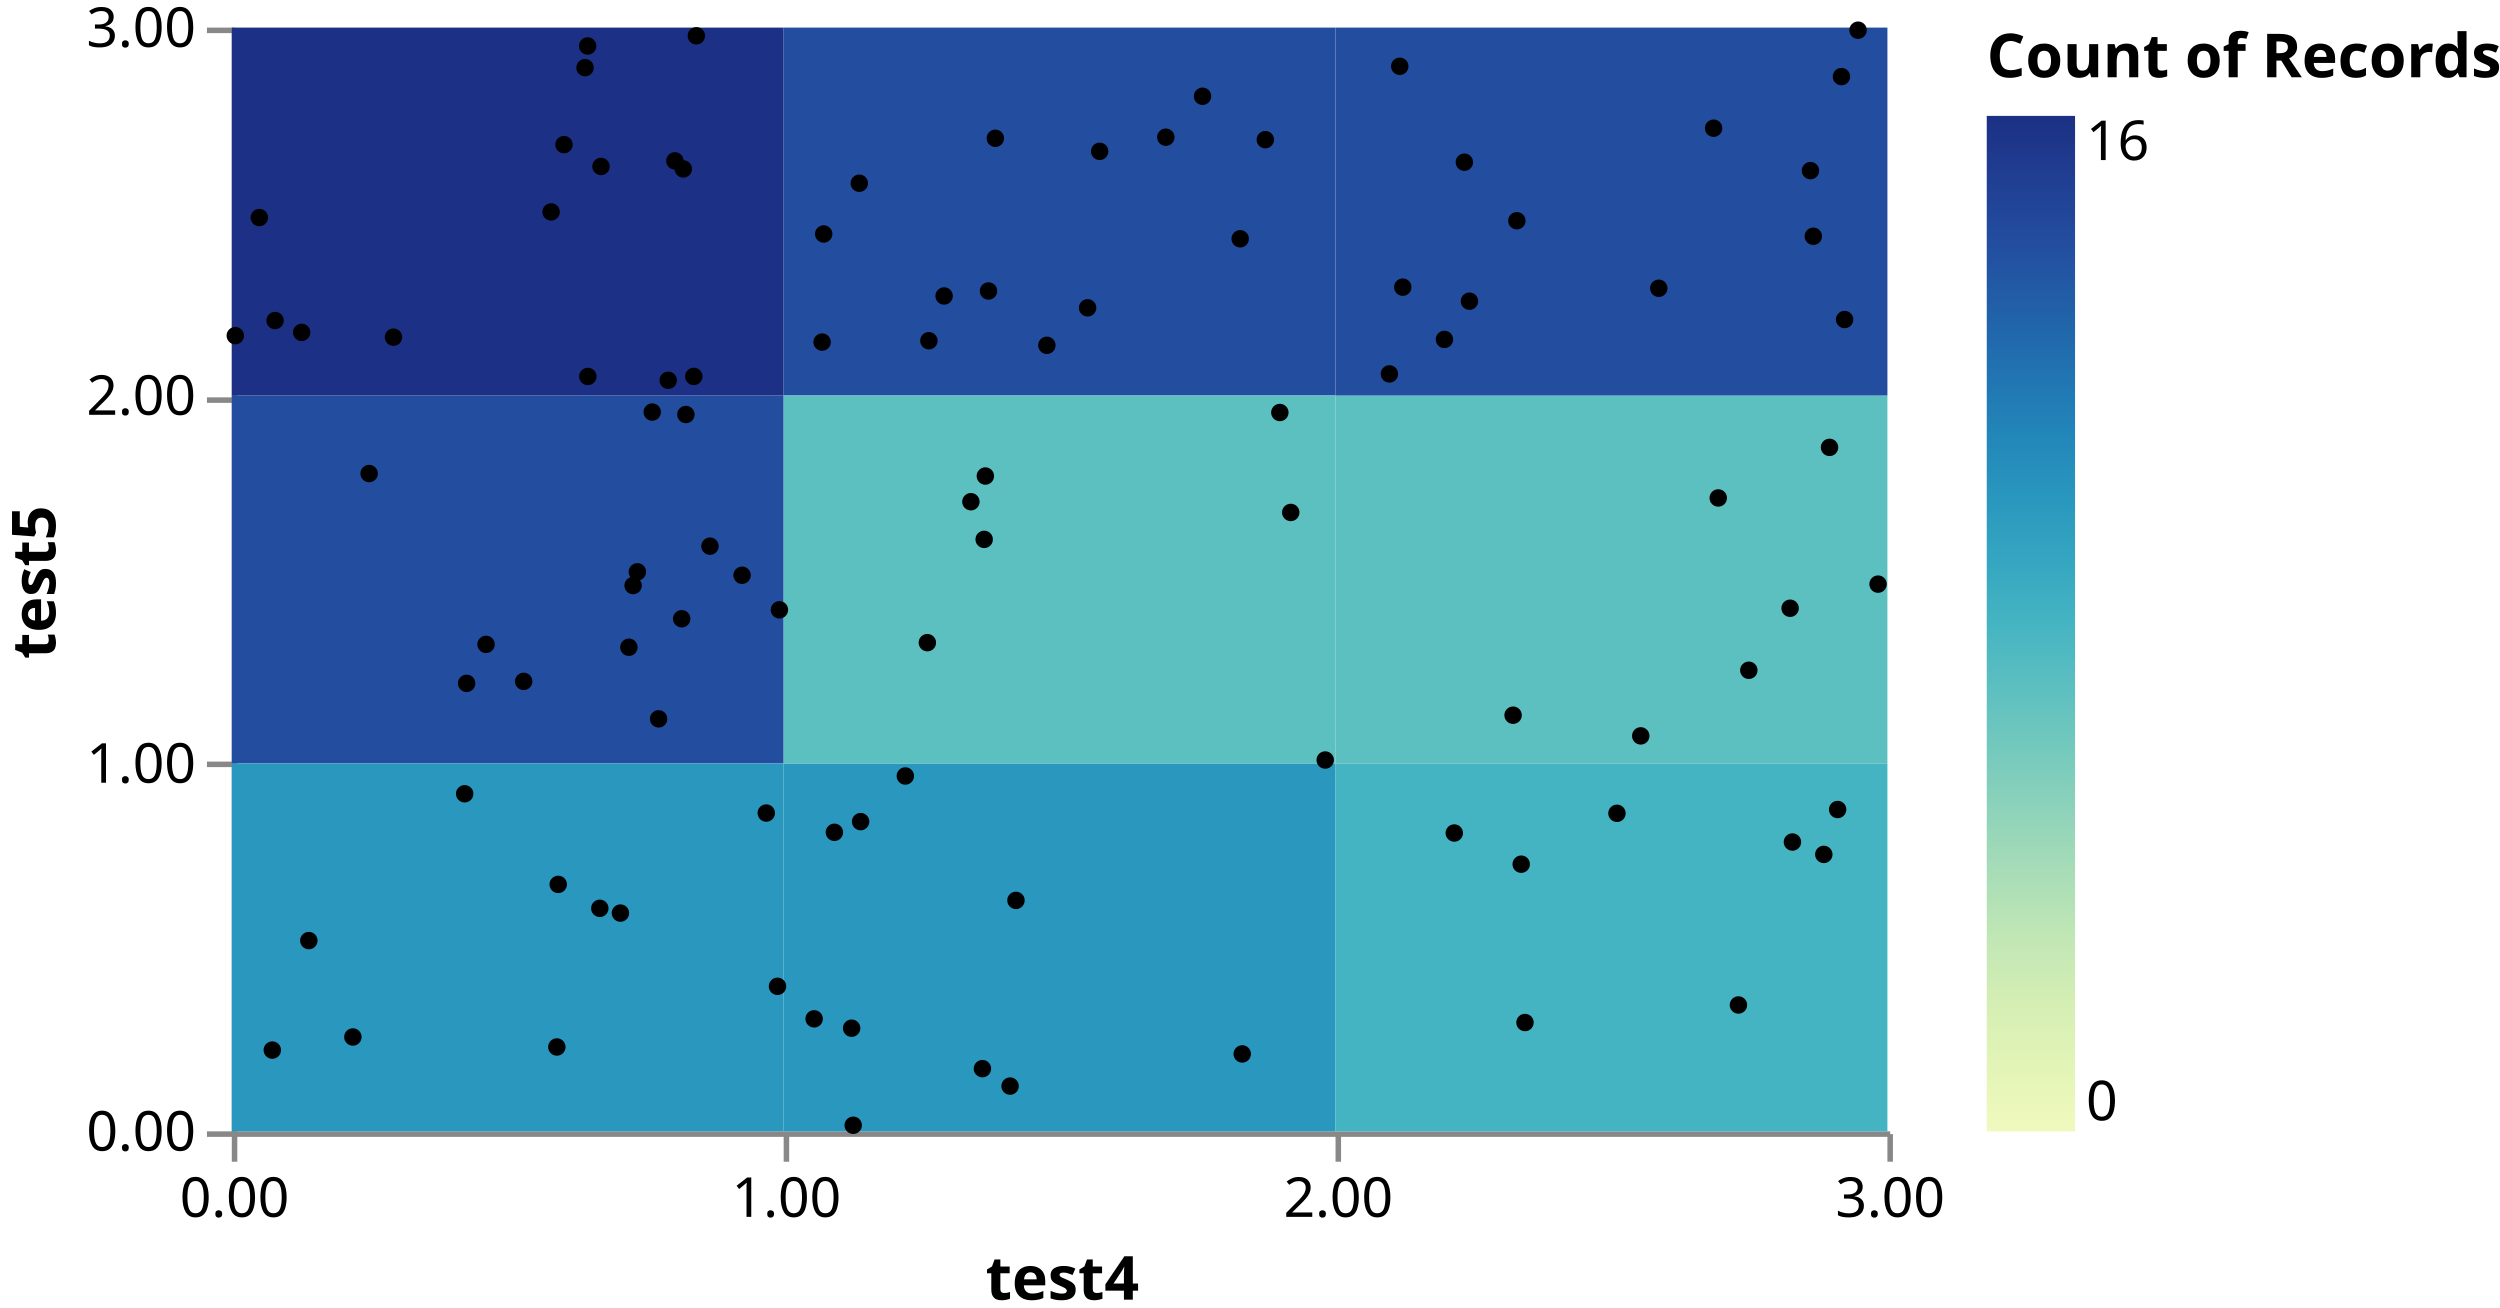
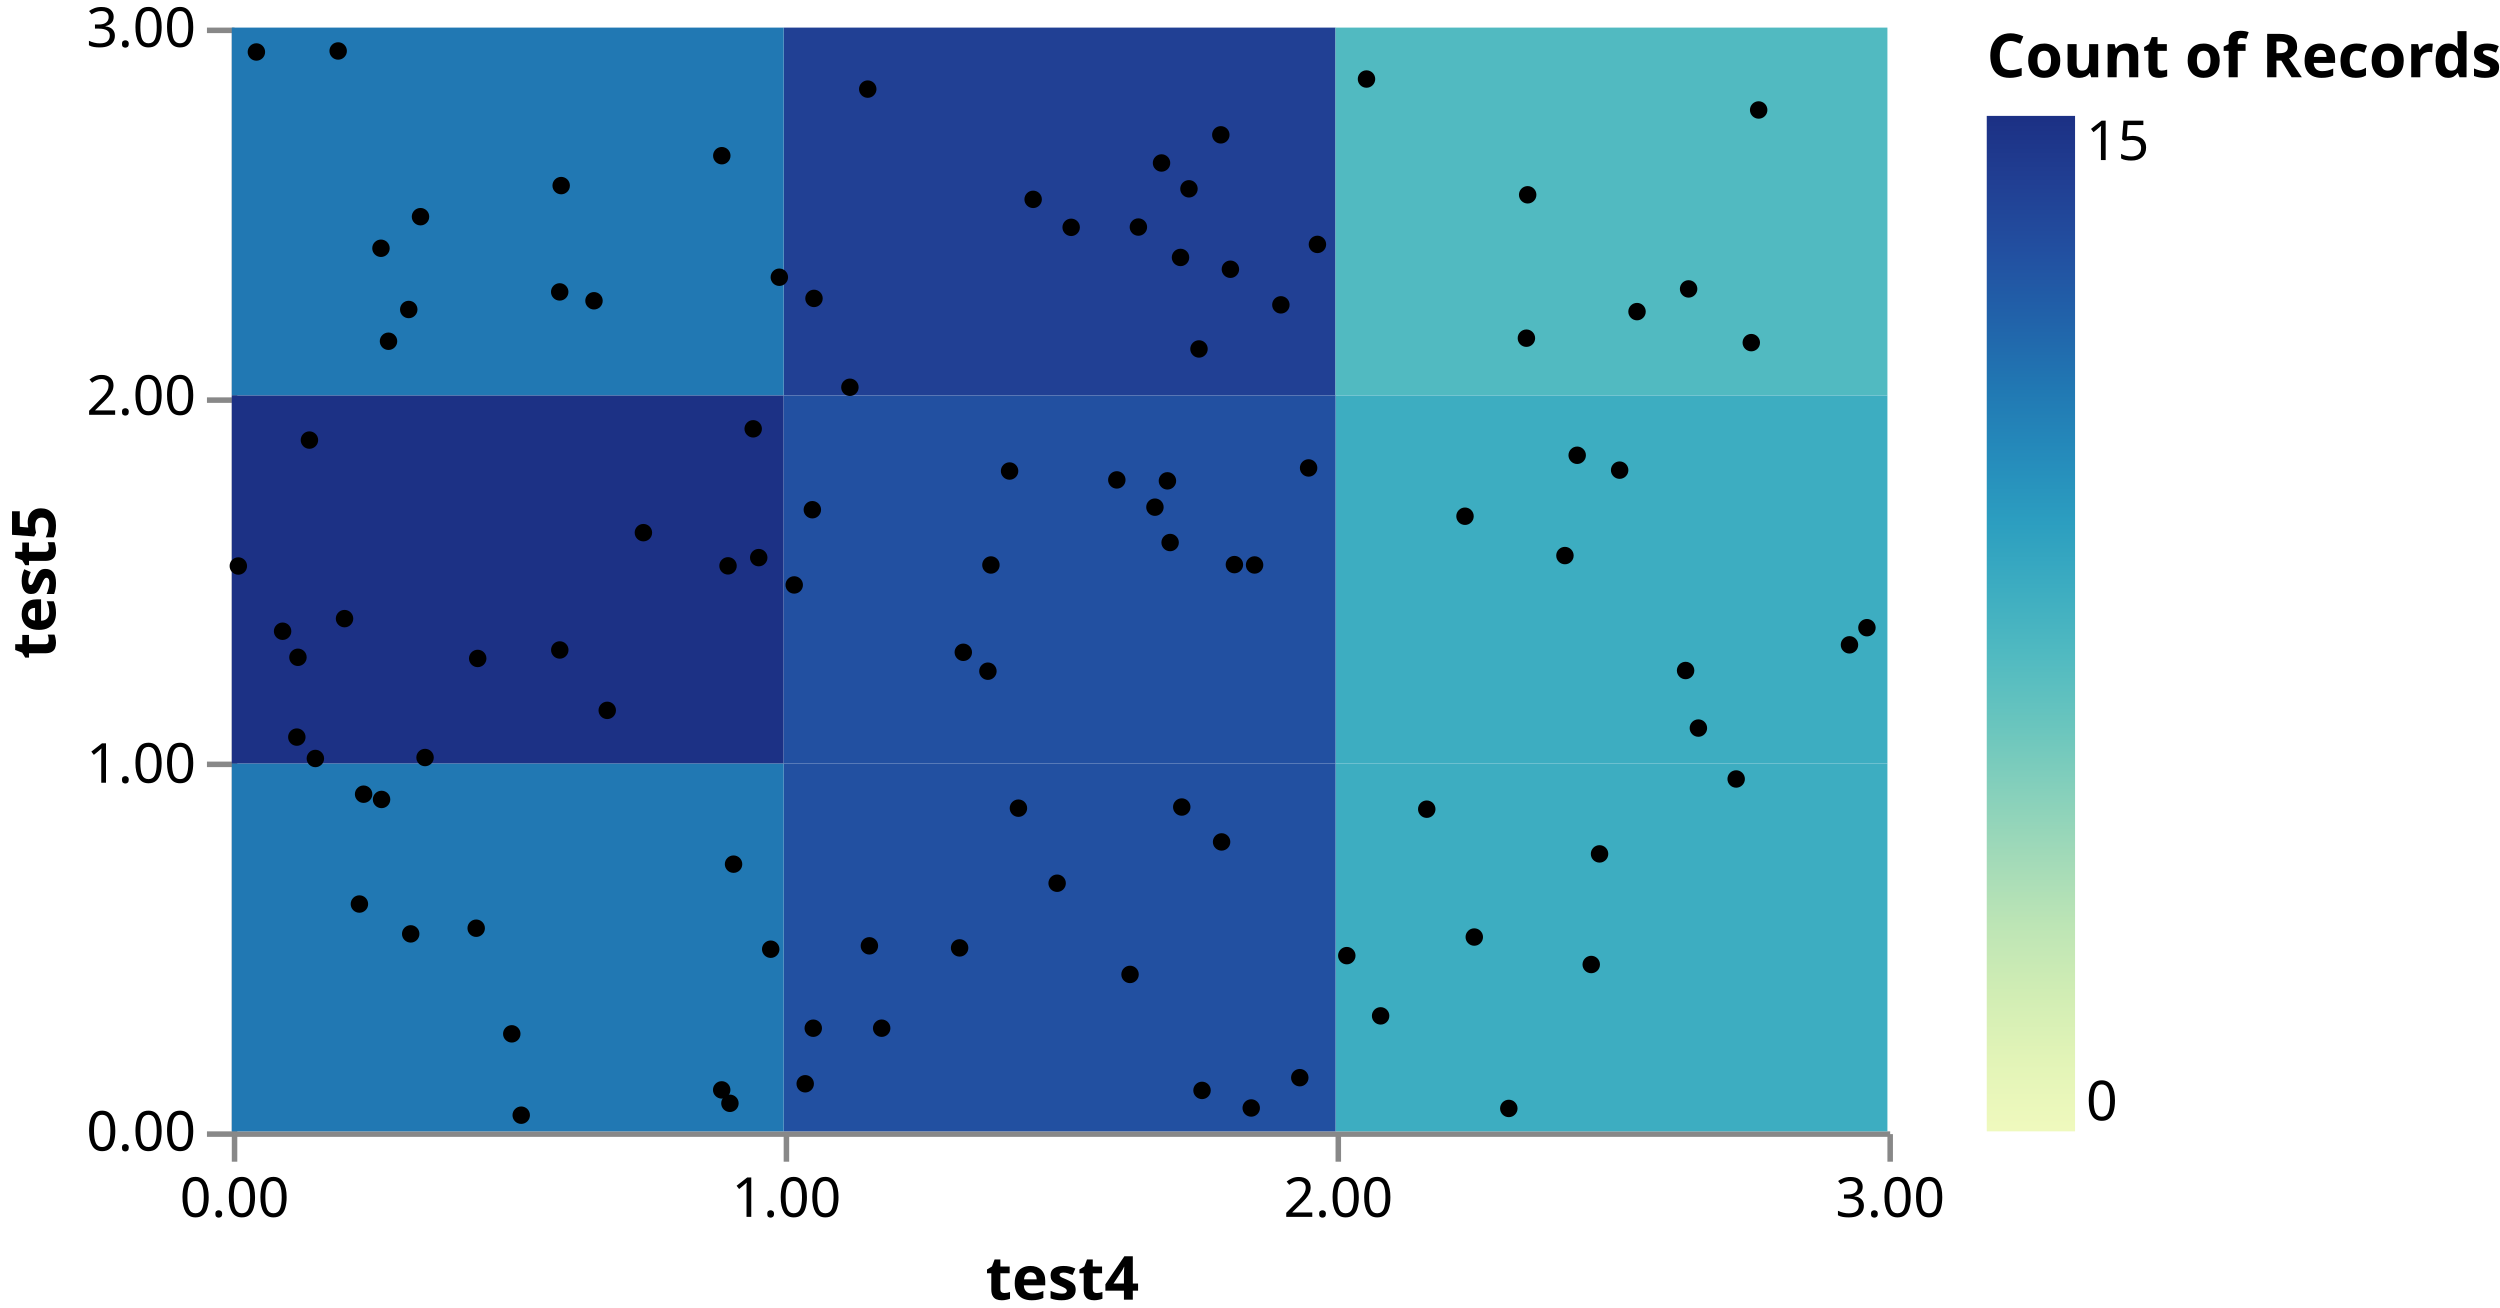
<svg xmlns="http://www.w3.org/2000/svg" version="1.1" class="marks" width="453" height="237" viewBox="0 0 453 237">
  <g fill="none" stroke-miterlimit="10" transform="translate(42,5)">
    <g class="mark-group role-frame root" role="graphics-object" aria-roledescription="group mark container">
      <g transform="translate(0,0)">
        <path class="background" aria-hidden="true" d="M0,0h300v200h-300Z" />
        <g>
          <g class="mark-group role-axis" role="graphics-symbol" aria-roledescription="axis" aria-label="X-axis titled 'test4' for a linear scale with values from 0.0 to 3.0">
            <g transform="translate(0.5,200.5)">
              <path class="background" aria-hidden="true" d="M0,0h0v0h0Z" pointer-events="none" />
              <g>
                <g class="mark-rule role-axis-tick" pointer-events="none">
                  <line transform="translate(0,0)" x2="0" y2="5" stroke="#888" stroke-width="1" opacity="1" />
                  <line transform="translate(100,0)" x2="0" y2="5" stroke="#888" stroke-width="1" opacity="1" />
                  <line transform="translate(200,0)" x2="0" y2="5" stroke="#888" stroke-width="1" opacity="1" />
                  <line transform="translate(300,0)" x2="0" y2="5" stroke="#888" stroke-width="1" opacity="1" />
                </g>
                <g class="mark-text role-axis-label" pointer-events="none">
                  <text text-anchor="middle" transform="translate(0,15)" font-family="sans-serif" font-size="10px" fill="#000" opacity="1">0.00</text>
                  <text text-anchor="middle" transform="translate(100,15)" font-family="sans-serif" font-size="10px" fill="#000" opacity="1">1.00</text>
                  <text text-anchor="middle" transform="translate(200,15)" font-family="sans-serif" font-size="10px" fill="#000" opacity="1">2.00</text>
                  <text text-anchor="middle" transform="translate(300,15)" font-family="sans-serif" font-size="10px" fill="#000" opacity="1">3.00</text>
                </g>
                <g class="mark-rule role-axis-domain" pointer-events="none">
                  <line transform="translate(0,0)" x2="300" y2="0" stroke="#888" stroke-width="1" opacity="1" />
                </g>
                <g class="mark-text role-axis-title" pointer-events="none">
                  <text text-anchor="middle" transform="translate(150,30)" font-family="sans-serif" font-size="11px" font-weight="bold" fill="#000" opacity="1">test4</text>
                </g>
              </g>
              <path class="foreground" aria-hidden="true" d="" pointer-events="none" display="none" />
            </g>
          </g>
          <g class="mark-group role-axis" role="graphics-symbol" aria-roledescription="axis" aria-label="Y-axis titled 'test5' for a linear scale with values from 0.0 to 3.0">
            <g transform="translate(0.5,0.5)">
              <path class="background" aria-hidden="true" d="M0,0h0v0h0Z" pointer-events="none" />
              <g>
                <g class="mark-rule role-axis-tick" pointer-events="none">
                  <line transform="translate(0,200)" x2="-5" y2="0" stroke="#888" stroke-width="1" opacity="1" />
                  <line transform="translate(0,133)" x2="-5" y2="0" stroke="#888" stroke-width="1" opacity="1" />
                  <line transform="translate(0,67)" x2="-5" y2="0" stroke="#888" stroke-width="1" opacity="1" />
                  <line transform="translate(0,0)" x2="-5" y2="0" stroke="#888" stroke-width="1" opacity="1" />
                </g>
                <g class="mark-text role-axis-label" pointer-events="none">
                  <text text-anchor="end" transform="translate(-7,203)" font-family="sans-serif" font-size="10px" fill="#000" opacity="1">0.00</text>
                  <text text-anchor="end" transform="translate(-7,136.3333)" font-family="sans-serif" font-size="10px" fill="#000" opacity="1">1.00</text>
                  <text text-anchor="end" transform="translate(-7,69.66667)" font-family="sans-serif" font-size="10px" fill="#000" opacity="1">2.00</text>
                  <text text-anchor="end" transform="translate(-7,3)" font-family="sans-serif" font-size="10px" fill="#000" opacity="1">3.00</text>
                </g>
                <g class="mark-rule role-axis-domain" pointer-events="none">
                  <line transform="translate(0,200)" x2="0" y2="-200" stroke="#888" stroke-width="1" opacity="1" />
                </g>
                <g class="mark-text role-axis-title" pointer-events="none">
                  <text text-anchor="middle" transform="translate(-30.46289,100) rotate(-90) translate(0,-2)" font-family="sans-serif" font-size="11px" font-weight="bold" fill="#000" opacity="1">test5</text>
                </g>
              </g>
              <path class="foreground" aria-hidden="true" d="" pointer-events="none" display="none" />
            </g>
          </g>
          <g class="mark-rect role-mark marks" role="graphics-symbol" aria-roledescription="rect mark container">
-             <path d="M0,66.667h100v66.667h-100Z" fill="rgb(35, 78, 160)" />
-             <path d="M0,0h100v66.667h-100Z" fill="rgb(28, 49, 133)" />
-             <path d="M200,66.667h100v66.667h-100Z" fill="rgb(92, 191, 192)" />
-             <path d="M0,133.333h100v66.667h-100Z" fill="rgb(41, 151, 190)" />
-             <path d="M100,133.333h100v66.667h-100Z" fill="rgb(41, 151, 190)" />
-             <path d="M100,0h100v66.667h-100Z" fill="rgb(35, 78, 160)" />
-             <path d="M100,66.667h100v66.667h-100Z" fill="rgb(92, 191, 192)" />
-             <path d="M200,133.333h100v66.667h-100Z" fill="rgb(69, 180, 194)" />
-             <path d="M200,0h100v66.667h-100Z" fill="rgb(35, 78, 160)" />
+             <path d="M200,133.333h100v66.667h-100Z" fill="rgb(61, 173, 193)" />
+             <path d="M100,0h100v66.667h-100Z" fill="rgb(33, 64, 148)" />
+             <path d="M100,133.333h100v66.667h-100Z" fill="rgb(34, 80, 161)" />
+             <path d="M0,0h100v66.667h-100Z" fill="rgb(33, 120, 179)" />
+             <path d="M0,133.333h100v66.667h-100Z" fill="rgb(33, 120, 179)" />
+             <path d="M200,0h100v66.667h-100Z" fill="rgb(81, 186, 193)" />
+             <path d="M0,66.667h100v66.667h-100Z" fill="rgb(28, 49, 133)" />
+             <path d="M200,66.667h100v66.667h-100Z" fill="rgb(61, 173, 193)" />
+             <path d="M100,66.667h100v66.667h-100Z" fill="rgb(34, 80, 161)" />
          </g>
          <g class="mark-symbol role-mark" role="graphics-symbol" aria-roledescription="symbol mark container">
-             <path transform="translate(86.64691,93.9675)" d="M1.581,0A1.581,1.581,0,1,1,-1.581,0A1.581,1.581,0,1,1,1.581,0" fill="black" fill-opacity="1" />
-             <path transform="translate(84.17931,1.486479)" d="M1.581,0A1.581,1.581,0,1,1,-1.581,0A1.581,1.581,0,1,1,1.581,0" fill="black" fill-opacity="1" />
-             <path transform="translate(64.4788,3.329416)" d="M1.581,0A1.581,1.581,0,1,1,-1.581,0A1.581,1.581,0,1,1,1.581,0" fill="black" fill-opacity="1" />
-             <path transform="translate(298.303,100.845)" d="M1.581,0A1.581,1.581,0,1,1,-1.581,0A1.581,1.581,0,1,1,1.581,0" fill="black" fill-opacity="1" />
-             <path transform="translate(70.42135,160.4487)" d="M1.581,0A1.581,1.581,0,1,1,-1.581,0A1.581,1.581,0,1,1,1.581,0" fill="black" fill-opacity="1" />
-             <path transform="translate(183.09,185.9699)" d="M1.581,0A1.581,1.581,0,1,1,-1.581,0A1.581,1.581,0,1,1,1.581,0" fill="black" fill-opacity="1" />
-             <path transform="translate(29.29842,56.09461)" d="M1.581,0A1.581,1.581,0,1,1,-1.581,0A1.581,1.581,0,1,1,1.581,0" fill="black" fill-opacity="1" />
-             <path transform="translate(141.0274,191.7975)" d="M1.581,0A1.581,1.581,0,1,1,-1.581,0A1.581,1.581,0,1,1,1.581,0" fill="black" fill-opacity="1" />
-             <path transform="translate(269.3466,85.23099)" d="M1.581,0A1.581,1.581,0,1,1,-1.581,0A1.581,1.581,0,1,1,1.581,0" fill="black" fill-opacity="1" />
-             <path transform="translate(113.9441,143.877)" d="M1.581,0A1.581,1.581,0,1,1,-1.581,0A1.581,1.581,0,1,1,1.581,0" fill="black" fill-opacity="1" />
-             <path transform="translate(21.93904,182.9019)" d="M1.581,0A1.581,1.581,0,1,1,-1.581,0A1.581,1.581,0,1,1,1.581,0" fill="black" fill-opacity="1" />
-             <path transform="translate(126.3149,56.73961)" d="M1.581,0A1.581,1.581,0,1,1,-1.581,0A1.581,1.581,0,1,1,1.581,0" fill="black" fill-opacity="1" />
-             <path transform="translate(189.9072,69.74689)" d="M1.581,0A1.581,1.581,0,1,1,-1.581,0A1.581,1.581,0,1,1,1.581,0" fill="black" fill-opacity="1" />
-             <path transform="translate(64.5176,63.21274)" d="M1.581,0A1.581,1.581,0,1,1,-1.581,0A1.581,1.581,0,1,1,1.581,0" fill="black" fill-opacity="1" />
-             <path transform="translate(106.9651,56.98816)" d="M1.581,0A1.581,1.581,0,1,1,-1.581,0A1.581,1.581,0,1,1,1.581,0" fill="black" fill-opacity="1" />
-             <path transform="translate(12.65703,55.22883)" d="M1.581,0A1.581,1.581,0,1,1,-1.581,0A1.581,1.581,0,1,1,1.581,0" fill="black" fill-opacity="1" />
-             <path transform="translate(282.7896,147.5747)" d="M1.581,0A1.581,1.581,0,1,1,-1.581,0A1.581,1.581,0,1,1,1.581,0" fill="black" fill-opacity="1" />
-             <path transform="translate(112.6006,198.8983)" d="M1.581,0A1.581,1.581,0,1,1,-1.581,0A1.581,1.581,0,1,1,1.581,0" fill="black" fill-opacity="1" />
-             <path transform="translate(175.8962,12.44073)" d="M1.581,0A1.581,1.581,0,1,1,-1.581,0A1.581,1.581,0,1,1,1.581,0" fill="black" fill-opacity="1" />
-             <path transform="translate(133.9278,85.91067)" d="M1.581,0A1.581,1.581,0,1,1,-1.581,0A1.581,1.581,0,1,1,1.581,0" fill="black" fill-opacity="1" />
-             <path transform="translate(42.55432,118.8208)" d="M1.581,0A1.581,1.581,0,1,1,-1.581,0A1.581,1.581,0,1,1,1.581,0" fill="black" fill-opacity="1" />
-             <path transform="translate(273.0037,177.1012)" d="M1.581,0A1.581,1.581,0,1,1,-1.581,0A1.581,1.581,0,1,1,1.581,0" fill="black" fill-opacity="1" />
-             <path transform="translate(59.15086,155.2511)" d="M1.581,0A1.581,1.581,0,1,1,-1.581,0A1.581,1.581,0,1,1,1.581,0" fill="black" fill-opacity="1" />
-             <path transform="translate(169.2458,19.86254)" d="M1.581,0A1.581,1.581,0,1,1,-1.581,0A1.581,1.581,0,1,1,1.581,0" fill="black" fill-opacity="1" />
-             <path transform="translate(80.29054,24.1476)" d="M1.581,0A1.581,1.581,0,1,1,-1.581,0A1.581,1.581,0,1,1,1.581,0" fill="black" fill-opacity="1" />
-             <path transform="translate(107.2521,37.39615)" d="M1.581,0A1.581,1.581,0,1,1,-1.581,0A1.581,1.581,0,1,1,1.581,0" fill="black" fill-opacity="1" />
-             <path transform="translate(52.88783,118.4658)" d="M1.581,0A1.581,1.581,0,1,1,-1.581,0A1.581,1.581,0,1,1,1.581,0" fill="black" fill-opacity="1" />
-             <path transform="translate(99.23029,105.5002)" d="M1.581,0A1.581,1.581,0,1,1,-1.581,0A1.581,1.581,0,1,1,1.581,0" fill="black" fill-opacity="1" />
-             <path transform="translate(109.1884,145.8135)" d="M1.581,0A1.581,1.581,0,1,1,-1.581,0A1.581,1.581,0,1,1,1.581,0" fill="black" fill-opacity="1" />
-             <path transform="translate(57.86136,33.39893)" d="M1.581,0A1.581,1.581,0,1,1,-1.581,0A1.581,1.581,0,1,1,1.581,0" fill="black" fill-opacity="1" />
-             <path transform="translate(137.1155,47.726)" d="M1.581,0A1.581,1.581,0,1,1,-1.581,0A1.581,1.581,0,1,1,1.581,0" fill="black" fill-opacity="1" />
-             <path transform="translate(81.81103,25.60868)" d="M1.581,0A1.581,1.581,0,1,1,-1.581,0A1.581,1.581,0,1,1,1.581,0" fill="black" fill-opacity="1" />
-             <path transform="translate(292.242,52.89755)" d="M1.581,0A1.581,1.581,0,1,1,-1.581,0A1.581,1.581,0,1,1,1.581,0" fill="black" fill-opacity="1" />
-             <path transform="translate(136.547,81.25635)" d="M1.581,0A1.581,1.581,0,1,1,-1.581,0A1.581,1.581,0,1,1,1.581,0" fill="black" fill-opacity="1" />
-             <path transform="translate(274.8859,116.4518)" d="M1.581,0A1.581,1.581,0,1,1,-1.581,0A1.581,1.581,0,1,1,1.581,0" fill="black" fill-opacity="1" />
-             <path transform="translate(60.19228,21.20652)" d="M1.581,0A1.581,1.581,0,1,1,-1.581,0A1.581,1.581,0,1,1,1.581,0" fill="black" fill-opacity="1" />
-             <path transform="translate(66.68408,159.5856)" d="M1.581,0A1.581,1.581,0,1,1,-1.581,0A1.581,1.581,0,1,1,1.581,0" fill="black" fill-opacity="1" />
-             <path transform="translate(79.07624,63.91361)" d="M1.581,0A1.581,1.581,0,1,1,-1.581,0A1.581,1.581,0,1,1,1.581,0" fill="black" fill-opacity="1" />
-             <path transform="translate(129.0732,48.62867)" d="M1.581,0A1.581,1.581,0,1,1,-1.581,0A1.581,1.581,0,1,1,1.581,0" fill="black" fill-opacity="1" />
-             <path transform="translate(64.01058,7.261312)" d="M1.581,0A1.581,1.581,0,1,1,-1.581,0A1.581,1.581,0,1,1,1.581,0" fill="black" fill-opacity="1" />
-             <path transform="translate(187.2767,20.30784)" d="M1.581,0A1.581,1.581,0,1,1,-1.581,0A1.581,1.581,0,1,1,1.581,0" fill="black" fill-opacity="1" />
-             <path transform="translate(42.19683,138.8327)" d="M1.581,0A1.581,1.581,0,1,1,-1.581,0A1.581,1.581,0,1,1,1.581,0" fill="black" fill-opacity="1" />
-             <path transform="translate(82.28272,70.10997)" d="M1.581,0A1.581,1.581,0,1,1,-1.581,0A1.581,1.581,0,1,1,1.581,0" fill="black" fill-opacity="1" />
-             <path transform="translate(288.4733,149.8187)" d="M1.581,0A1.581,1.581,0,1,1,-1.581,0A1.581,1.581,0,1,1,1.581,0" fill="black" fill-opacity="1" />
-             <path transform="translate(112.3126,181.3092)" d="M1.581,0A1.581,1.581,0,1,1,-1.581,0A1.581,1.581,0,1,1,1.581,0" fill="black" fill-opacity="1" />
-             <path transform="translate(268.506,18.22713)" d="M1.581,0A1.581,1.581,0,1,1,-1.581,0A1.581,1.581,0,1,1,1.581,0" fill="black" fill-opacity="1" />
-             <path transform="translate(13.96062,165.4336)" d="M1.581,0A1.581,1.581,0,1,1,-1.581,0A1.581,1.581,0,1,1,1.581,0" fill="black" fill-opacity="1" />
-             <path transform="translate(286.5743,37.80754)" d="M1.581,0A1.581,1.581,0,1,1,-1.581,0A1.581,1.581,0,1,1,1.581,0" fill="black" fill-opacity="1" />
-             <path transform="translate(224.2616,49.57348)" d="M1.581,0A1.581,1.581,0,1,1,-1.581,0A1.581,1.581,0,1,1,1.581,0" fill="black" fill-opacity="1" />
-             <path transform="translate(96.84685,142.3222)" d="M1.581,0A1.581,1.581,0,1,1,-1.581,0A1.581,1.581,0,1,1,1.581,0" fill="black" fill-opacity="1" />
-             <path transform="translate(136.0136,188.6386)" d="M1.581,0A1.581,1.581,0,1,1,-1.581,0A1.581,1.581,0,1,1,1.581,0" fill="black" fill-opacity="1" />
-             <path transform="translate(282.3669,105.2142)" d="M1.581,0A1.581,1.581,0,1,1,-1.581,0A1.581,1.581,0,1,1,1.581,0" fill="black" fill-opacity="1" />
-             <path transform="translate(77.33972,125.255)" d="M1.581,0A1.581,1.581,0,1,1,-1.581,0A1.581,1.581,0,1,1,1.581,0" fill="black" fill-opacity="1" />
-             <path transform="translate(291.6678,8.877473)" d="M1.581,0A1.581,1.581,0,1,1,-1.581,0A1.581,1.581,0,1,1,1.581,0" fill="black" fill-opacity="1" />
-             <path transform="translate(46.07256,111.7609)" d="M1.581,0A1.581,1.581,0,1,1,-1.581,0A1.581,1.581,0,1,1,1.581,0" fill="black" fill-opacity="1" />
-             <path transform="translate(113.7023,28.20141)" d="M1.581,0A1.581,1.581,0,1,1,-1.581,0A1.581,1.581,0,1,1,1.581,0" fill="black" fill-opacity="1" />
-             <path transform="translate(198.13,132.7161)" d="M1.581,0A1.581,1.581,0,1,1,-1.581,0A1.581,1.581,0,1,1,1.581,0" fill="black" fill-opacity="1" />
-             <path transform="translate(258.5665,47.23229)" d="M1.581,0A1.581,1.581,0,1,1,-1.581,0A1.581,1.581,0,1,1,1.581,0" fill="black" fill-opacity="1" />
-             <path transform="translate(294.6802,0.4713151)" d="M1.581,0A1.581,1.581,0,1,1,-1.581,0A1.581,1.581,0,1,1,1.581,0" fill="black" fill-opacity="1" />
-             <path transform="translate(7.845594,53.08313)" d="M1.581,0A1.581,1.581,0,1,1,-1.581,0A1.581,1.581,0,1,1,1.581,0" fill="black" fill-opacity="1" />
-             <path transform="translate(138.3541,20.05558)" d="M1.581,0A1.581,1.581,0,1,1,-1.581,0A1.581,1.581,0,1,1,1.581,0" fill="black" fill-opacity="1" />
-             <path transform="translate(58.90051,184.713)" d="M1.581,0A1.581,1.581,0,1,1,-1.581,0A1.581,1.581,0,1,1,1.581,0" fill="black" fill-opacity="1" />
-             <path transform="translate(122.0448,135.6083)" d="M1.581,0A1.581,1.581,0,1,1,-1.581,0A1.581,1.581,0,1,1,1.581,0" fill="black" fill-opacity="1" />
-             <path transform="translate(211.632,7.01019)" d="M1.581,0A1.581,1.581,0,1,1,-1.581,0A1.581,1.581,0,1,1,1.581,0" fill="black" fill-opacity="1" />
-             <path transform="translate(289.5114,76.06477)" d="M1.581,0A1.581,1.581,0,1,1,-1.581,0A1.581,1.581,0,1,1,1.581,0" fill="black" fill-opacity="1" />
-             <path transform="translate(98.8821,173.7228)" d="M1.581,0A1.581,1.581,0,1,1,-1.581,0A1.581,1.581,0,1,1,1.581,0" fill="black" fill-opacity="1" />
-             <path transform="translate(147.6918,57.56824)" d="M1.581,0A1.581,1.581,0,1,1,-1.581,0A1.581,1.581,0,1,1,1.581,0" fill="black" fill-opacity="1" />
-             <path transform="translate(191.8827,87.85479)" d="M1.581,0A1.581,1.581,0,1,1,-1.581,0A1.581,1.581,0,1,1,1.581,0" fill="black" fill-opacity="1" />
-             <path transform="translate(4.987967,34.42305)" d="M1.581,0A1.581,1.581,0,1,1,-1.581,0A1.581,1.581,0,1,1,1.581,0" fill="black" fill-opacity="1" />
-             <path transform="translate(219.7333,56.50276)" d="M1.581,0A1.581,1.581,0,1,1,-1.581,0A1.581,1.581,0,1,1,1.581,0" fill="black" fill-opacity="1" />
-             <path transform="translate(212.1799,47.03102)" d="M1.581,0A1.581,1.581,0,1,1,-1.581,0A1.581,1.581,0,1,1,1.581,0" fill="black" fill-opacity="1" />
-             <path transform="translate(155.0728,50.77789)" d="M1.581,0A1.581,1.581,0,1,1,-1.581,0A1.581,1.581,0,1,1,1.581,0" fill="black" fill-opacity="1" />
-             <path transform="translate(157.2579,22.42096)" d="M1.581,0A1.581,1.581,0,1,1,-1.581,0A1.581,1.581,0,1,1,1.581,0" fill="black" fill-opacity="1" />
-             <path transform="translate(136.3322,92.73562)" d="M1.581,0A1.581,1.581,0,1,1,-1.581,0A1.581,1.581,0,1,1,1.581,0" fill="black" fill-opacity="1" />
-             <path transform="translate(232.8534,34.9974)" d="M1.581,0A1.581,1.581,0,1,1,-1.581,0A1.581,1.581,0,1,1,1.581,0" fill="black" fill-opacity="1" />
-             <path transform="translate(255.3034,128.3411)" d="M1.581,0A1.581,1.581,0,1,1,-1.581,0A1.581,1.581,0,1,1,1.581,0" fill="black" fill-opacity="1" />
-             <path transform="translate(105.5202,179.6125)" d="M1.581,0A1.581,1.581,0,1,1,-1.581,0A1.581,1.581,0,1,1,1.581,0" fill="black" fill-opacity="1" />
-             <path transform="translate(286.055,25.91673)" d="M1.581,0A1.581,1.581,0,1,1,-1.581,0A1.581,1.581,0,1,1,1.581,0" fill="black" fill-opacity="1" />
-             <path transform="translate(71.95449,112.2822)" d="M1.581,0A1.581,1.581,0,1,1,-1.581,0A1.581,1.581,0,1,1,1.581,0" fill="black" fill-opacity="1" />
-             <path transform="translate(24.8886,80.80541)" d="M1.581,0A1.581,1.581,0,1,1,-1.581,0A1.581,1.581,0,1,1,1.581,0" fill="black" fill-opacity="1" />
-             <path transform="translate(142.0923,158.1481)" d="M1.581,0A1.581,1.581,0,1,1,-1.581,0A1.581,1.581,0,1,1,1.581,0" fill="black" fill-opacity="1" />
-             <path transform="translate(76.18432,69.66475)" d="M1.581,0A1.581,1.581,0,1,1,-1.581,0A1.581,1.581,0,1,1,1.581,0" fill="black" fill-opacity="1" />
-             <path transform="translate(92.46304,99.23364)" d="M1.581,0A1.581,1.581,0,1,1,-1.581,0A1.581,1.581,0,1,1,1.581,0" fill="black" fill-opacity="1" />
-             <path transform="translate(250.9938,142.371)" d="M1.581,0A1.581,1.581,0,1,1,-1.581,0A1.581,1.581,0,1,1,1.581,0" fill="black" fill-opacity="1" />
-             <path transform="translate(233.6413,151.5891)" d="M1.581,0A1.581,1.581,0,1,1,-1.581,0A1.581,1.581,0,1,1,1.581,0" fill="black" fill-opacity="1" />
-             <path transform="translate(66.90446,25.16157)" d="M1.581,0A1.581,1.581,0,1,1,-1.581,0A1.581,1.581,0,1,1,1.581,0" fill="black" fill-opacity="1" />
-             <path transform="translate(0.6351485,55.82104)" d="M1.581,0A1.581,1.581,0,1,1,-1.581,0A1.581,1.581,0,1,1,1.581,0" fill="black" fill-opacity="1" />
-             <path transform="translate(73.49136,98.6167)" d="M1.581,0A1.581,1.581,0,1,1,-1.581,0A1.581,1.581,0,1,1,1.581,0" fill="black" fill-opacity="1" />
-             <path transform="translate(182.7213,38.26763)" d="M1.581,0A1.581,1.581,0,1,1,-1.581,0A1.581,1.581,0,1,1,1.581,0" fill="black" fill-opacity="1" />
-             <path transform="translate(72.72123,101.0965)" d="M1.581,0A1.581,1.581,0,1,1,-1.581,0A1.581,1.581,0,1,1,1.581,0" fill="black" fill-opacity="1" />
-             <path transform="translate(126.0368,111.4497)" d="M1.581,0A1.581,1.581,0,1,1,-1.581,0A1.581,1.581,0,1,1,1.581,0" fill="black" fill-opacity="1" />
-             <path transform="translate(234.3285,180.2832)" d="M1.581,0A1.581,1.581,0,1,1,-1.581,0A1.581,1.581,0,1,1,1.581,0" fill="black" fill-opacity="1" />
-             <path transform="translate(7.341001,185.2749)" d="M1.581,0A1.581,1.581,0,1,1,-1.581,0A1.581,1.581,0,1,1,1.581,0" fill="black" fill-opacity="1" />
-             <path transform="translate(209.7611,62.75277)" d="M1.581,0A1.581,1.581,0,1,1,-1.581,0A1.581,1.581,0,1,1,1.581,0" fill="black" fill-opacity="1" />
-             <path transform="translate(221.5158,145.9425)" d="M1.581,0A1.581,1.581,0,1,1,-1.581,0A1.581,1.581,0,1,1,1.581,0" fill="black" fill-opacity="1" />
-             <path transform="translate(81.52397,107.1165)" d="M1.581,0A1.581,1.581,0,1,1,-1.581,0A1.581,1.581,0,1,1,1.581,0" fill="black" fill-opacity="1" />
-             <path transform="translate(290.9788,141.6845)" d="M1.581,0A1.581,1.581,0,1,1,-1.581,0A1.581,1.581,0,1,1,1.581,0" fill="black" fill-opacity="1" />
-             <path transform="translate(223.3425,24.39271)" d="M1.581,0A1.581,1.581,0,1,1,-1.581,0A1.581,1.581,0,1,1,1.581,0" fill="black" fill-opacity="1" />
-             <path transform="translate(232.1707,124.5938)" d="M1.581,0A1.581,1.581,0,1,1,-1.581,0A1.581,1.581,0,1,1,1.581,0" fill="black" fill-opacity="1" />
-             <path transform="translate(83.71531,63.20489)" d="M1.581,0A1.581,1.581,0,1,1,-1.581,0A1.581,1.581,0,1,1,1.581,0" fill="black" fill-opacity="1" />
-           </g>
-           <g class="mark-group role-legend" role="graphics-symbol" aria-roledescription="legend" aria-label="Gradient legend titled 'Count of Records' for fill color with values from 0 to 16">
+             <path transform="translate(231.3962,195.8496)" d="M1.581,0A1.581,1.581,0,1,1,-1.581,0A1.581,1.581,0,1,1,1.581,0" fill="black" fill-opacity="1" />
+             <path transform="translate(190.0945,50.23922)" d="M1.581,0A1.581,1.581,0,1,1,-1.581,0A1.581,1.581,0,1,1,1.581,0" fill="black" fill-opacity="1" />
+             <path transform="translate(149.5521,155.0407)" d="M1.581,0A1.581,1.581,0,1,1,-1.581,0A1.581,1.581,0,1,1,1.581,0" fill="black" fill-opacity="1" />
+             <path transform="translate(59.41886,47.89386)" d="M1.581,0A1.581,1.581,0,1,1,-1.581,0A1.581,1.581,0,1,1,1.581,0" fill="black" fill-opacity="1" />
+             <path transform="translate(50.73325,182.332)" d="M1.581,0A1.581,1.581,0,1,1,-1.581,0A1.581,1.581,0,1,1,1.581,0" fill="black" fill-opacity="1" />
+             <path transform="translate(205.6079,9.321331)" d="M1.581,0A1.581,1.581,0,1,1,-1.581,0A1.581,1.581,0,1,1,1.581,0" fill="black" fill-opacity="1" />
+             <path transform="translate(1.18448,97.56155)" d="M1.581,0A1.581,1.581,0,1,1,-1.581,0A1.581,1.581,0,1,1,1.581,0" fill="black" fill-opacity="1" />
+             <path transform="translate(243.7863,77.49479)" d="M1.581,0A1.581,1.581,0,1,1,-1.581,0A1.581,1.581,0,1,1,1.581,0" fill="black" fill-opacity="1" />
+             <path transform="translate(216.5266,141.6248)" d="M1.581,0A1.581,1.581,0,1,1,-1.581,0A1.581,1.581,0,1,1,1.581,0" fill="black" fill-opacity="1" />
+             <path transform="translate(275.3322,57.08484)" d="M1.581,0A1.581,1.581,0,1,1,-1.581,0A1.581,1.581,0,1,1,1.581,0" fill="black" fill-opacity="1" />
+             <path transform="translate(162.7633,171.566)" d="M1.581,0A1.581,1.581,0,1,1,-1.581,0A1.581,1.581,0,1,1,1.581,0" fill="black" fill-opacity="1" />
+             <path transform="translate(112.0022,65.17328)" d="M1.581,0A1.581,1.581,0,1,1,-1.581,0A1.581,1.581,0,1,1,1.581,0" fill="black" fill-opacity="1" />
+             <path transform="translate(132.55,113.1972)" d="M1.581,0A1.581,1.581,0,1,1,-1.581,0A1.581,1.581,0,1,1,1.581,0" fill="black" fill-opacity="1" />
+             <path transform="translate(185.3301,97.37235)" d="M1.581,0A1.581,1.581,0,1,1,-1.581,0A1.581,1.581,0,1,1,1.581,0" fill="black" fill-opacity="1" />
+             <path transform="translate(195.1192,79.79221)" d="M1.581,0A1.581,1.581,0,1,1,-1.581,0A1.581,1.581,0,1,1,1.581,0" fill="black" fill-opacity="1" />
+             <path transform="translate(241.567,95.67057)" d="M1.581,0A1.581,1.581,0,1,1,-1.581,0A1.581,1.581,0,1,1,1.581,0" fill="black" fill-opacity="1" />
+             <path transform="translate(272.5947,136.1528)" d="M1.581,0A1.581,1.581,0,1,1,-1.581,0A1.581,1.581,0,1,1,1.581,0" fill="black" fill-opacity="1" />
+             <path transform="translate(27.1378,139.86)" d="M1.581,0A1.581,1.581,0,1,1,-1.581,0A1.581,1.581,0,1,1,1.581,0" fill="black" fill-opacity="1" />
+             <path transform="translate(34.19531,34.26373)" d="M1.581,0A1.581,1.581,0,1,1,-1.581,0A1.581,1.581,0,1,1,1.581,0" fill="black" fill-opacity="1" />
+             <path transform="translate(14.0689,74.74257)" d="M1.581,0A1.581,1.581,0,1,1,-1.581,0A1.581,1.581,0,1,1,1.581,0" fill="black" fill-opacity="1" />
+             <path transform="translate(164.2758,36.1426)" d="M1.581,0A1.581,1.581,0,1,1,-1.581,0A1.581,1.581,0,1,1,1.581,0" fill="black" fill-opacity="1" />
+             <path transform="translate(59.68426,28.62994)" d="M1.581,0A1.581,1.581,0,1,1,-1.581,0A1.581,1.581,0,1,1,1.581,0" fill="black" fill-opacity="1" />
+             <path transform="translate(105.4958,49.07046)" d="M1.581,0A1.581,1.581,0,1,1,-1.581,0A1.581,1.581,0,1,1,1.581,0" fill="black" fill-opacity="1" />
+             <path transform="translate(88.78851,23.2127)" d="M1.581,0A1.581,1.581,0,1,1,-1.581,0A1.581,1.581,0,1,1,1.581,0" fill="black" fill-opacity="1" />
+             <path transform="translate(97.65349,166.9968)" d="M1.581,0A1.581,1.581,0,1,1,-1.581,0A1.581,1.581,0,1,1,1.581,0" fill="black" fill-opacity="1" />
+             <path transform="translate(117.7588,181.3079)" d="M1.581,0A1.581,1.581,0,1,1,-1.581,0A1.581,1.581,0,1,1,1.581,0" fill="black" fill-opacity="1" />
+             <path transform="translate(246.3317,169.7696)" d="M1.581,0A1.581,1.581,0,1,1,-1.581,0A1.581,1.581,0,1,1,1.581,0" fill="black" fill-opacity="1" />
+             <path transform="translate(115.2343,11.14786)" d="M1.581,0A1.581,1.581,0,1,1,-1.581,0A1.581,1.581,0,1,1,1.581,0" fill="black" fill-opacity="1" />
+             <path transform="translate(296.2876,108.7391)" d="M1.581,0A1.581,1.581,0,1,1,-1.581,0A1.581,1.581,0,1,1,1.581,0" fill="black" fill-opacity="1" />
+             <path transform="translate(247.8369,149.7252)" d="M1.581,0A1.581,1.581,0,1,1,-1.581,0A1.581,1.581,0,1,1,1.581,0" fill="black" fill-opacity="1" />
+             <path transform="translate(179.2115,19.43365)" d="M1.581,0A1.581,1.581,0,1,1,-1.581,0A1.581,1.581,0,1,1,1.581,0" fill="black" fill-opacity="1" />
+             <path transform="translate(160.3674,81.95973)" d="M1.581,0A1.581,1.581,0,1,1,-1.581,0A1.581,1.581,0,1,1,1.581,0" fill="black" fill-opacity="1" />
+             <path transform="translate(11.78453,128.5636)" d="M1.581,0A1.581,1.581,0,1,1,-1.581,0A1.581,1.581,0,1,1,1.581,0" fill="black" fill-opacity="1" />
+             <path transform="translate(23.88393,138.908)" d="M1.581,0A1.581,1.581,0,1,1,-1.581,0A1.581,1.581,0,1,1,1.581,0" fill="black" fill-opacity="1" />
+             <path transform="translate(99.21579,45.23394)" d="M1.581,0A1.581,1.581,0,1,1,-1.581,0A1.581,1.581,0,1,1,1.581,0" fill="black" fill-opacity="1" />
+             <path transform="translate(11.98776,114.1016)" d="M1.581,0A1.581,1.581,0,1,1,-1.581,0A1.581,1.581,0,1,1,1.581,0" fill="black" fill-opacity="1" />
+             <path transform="translate(94.47806,72.70177)" d="M1.581,0A1.581,1.581,0,1,1,-1.581,0A1.581,1.581,0,1,1,1.581,0" fill="black" fill-opacity="1" />
+             <path transform="translate(103.9041,191.3805)" d="M1.581,0A1.581,1.581,0,1,1,-1.581,0A1.581,1.581,0,1,1,1.581,0" fill="black" fill-opacity="1" />
+             <path transform="translate(263.9746,47.35188)" d="M1.581,0A1.581,1.581,0,1,1,-1.581,0A1.581,1.581,0,1,1,1.581,0" fill="black" fill-opacity="1" />
+             <path transform="translate(263.429,116.4982)" d="M1.581,0A1.581,1.581,0,1,1,-1.581,0A1.581,1.581,0,1,1,1.581,0" fill="black" fill-opacity="1" />
+             <path transform="translate(181.6733,97.30667)" d="M1.581,0A1.581,1.581,0,1,1,-1.581,0A1.581,1.581,0,1,1,1.581,0" fill="black" fill-opacity="1" />
+             <path transform="translate(179.351,147.5569)" d="M1.581,0A1.581,1.581,0,1,1,-1.581,0A1.581,1.581,0,1,1,1.581,0" fill="black" fill-opacity="1" />
+             <path transform="translate(90.26139,194.92)" d="M1.581,0A1.581,1.581,0,1,1,-1.581,0A1.581,1.581,0,1,1,1.581,0" fill="black" fill-opacity="1" />
+             <path transform="translate(90.91877,151.5848)" d="M1.581,0A1.581,1.581,0,1,1,-1.581,0A1.581,1.581,0,1,1,1.581,0" fill="black" fill-opacity="1" />
+             <path transform="translate(167.2735,86.8986)" d="M1.581,0A1.581,1.581,0,1,1,-1.581,0A1.581,1.581,0,1,1,1.581,0" fill="black" fill-opacity="1" />
+             <path transform="translate(142.5397,141.4404)" d="M1.581,0A1.581,1.581,0,1,1,-1.581,0A1.581,1.581,0,1,1,1.581,0" fill="black" fill-opacity="1" />
+             <path transform="translate(19.27532,4.236171)" d="M1.581,0A1.581,1.581,0,1,1,-1.581,0A1.581,1.581,0,1,1,1.581,0" fill="black" fill-opacity="1" />
+             <path transform="translate(101.9124,100.9903)" d="M1.581,0A1.581,1.581,0,1,1,-1.581,0A1.581,1.581,0,1,1,1.581,0" fill="black" fill-opacity="1" />
+             <path transform="translate(293.1242,111.8452)" d="M1.581,0A1.581,1.581,0,1,1,-1.581,0A1.581,1.581,0,1,1,1.581,0" fill="black" fill-opacity="1" />
+             <path transform="translate(95.48184,96.0406)" d="M1.581,0A1.581,1.581,0,1,1,-1.581,0A1.581,1.581,0,1,1,1.581,0" fill="black" fill-opacity="1" />
+             <path transform="translate(173.4409,29.21325)" d="M1.581,0A1.581,1.581,0,1,1,-1.581,0A1.581,1.581,0,1,1,1.581,0" fill="black" fill-opacity="1" />
+             <path transform="translate(20.42918,107.0938)" d="M1.581,0A1.581,1.581,0,1,1,-1.581,0A1.581,1.581,0,1,1,1.581,0" fill="black" fill-opacity="1" />
+             <path transform="translate(234.5847,56.27944)" d="M1.581,0A1.581,1.581,0,1,1,-1.581,0A1.581,1.581,0,1,1,1.581,0" fill="black" fill-opacity="1" />
+             <path transform="translate(175.8066,192.5811)" d="M1.581,0A1.581,1.581,0,1,1,-1.581,0A1.581,1.581,0,1,1,1.581,0" fill="black" fill-opacity="1" />
+             <path transform="translate(105.1969,87.36186)" d="M1.581,0A1.581,1.581,0,1,1,-1.581,0A1.581,1.581,0,1,1,1.581,0" fill="black" fill-opacity="1" />
+             <path transform="translate(89.91896,97.53317)" d="M1.581,0A1.581,1.581,0,1,1,-1.581,0A1.581,1.581,0,1,1,1.581,0" fill="black" fill-opacity="1" />
+             <path transform="translate(202.0401,168.1613)" d="M1.581,0A1.581,1.581,0,1,1,-1.581,0A1.581,1.581,0,1,1,1.581,0" fill="black" fill-opacity="1" />
+             <path transform="translate(15.1433,132.4368)" d="M1.581,0A1.581,1.581,0,1,1,-1.581,0A1.581,1.581,0,1,1,1.581,0" fill="black" fill-opacity="1" />
+             <path transform="translate(32.41913,164.2194)" d="M1.581,0A1.581,1.581,0,1,1,-1.581,0A1.581,1.581,0,1,1,1.581,0" fill="black" fill-opacity="1" />
+             <path transform="translate(265.7481,126.927)" d="M1.581,0A1.581,1.581,0,1,1,-1.581,0A1.581,1.581,0,1,1,1.581,0" fill="black" fill-opacity="1" />
+             <path transform="translate(65.6308,49.50077)" d="M1.581,0A1.581,1.581,0,1,1,-1.581,0A1.581,1.581,0,1,1,1.581,0" fill="black" fill-opacity="1" />
+             <path transform="translate(32.06388,51.07935)" d="M1.581,0A1.581,1.581,0,1,1,-1.581,0A1.581,1.581,0,1,1,1.581,0" fill="black" fill-opacity="1" />
+             <path transform="translate(140.9356,80.34887)" d="M1.581,0A1.581,1.581,0,1,1,-1.581,0A1.581,1.581,0,1,1,1.581,0" fill="black" fill-opacity="1" />
+             <path transform="translate(44.28606,163.193)" d="M1.581,0A1.581,1.581,0,1,1,-1.581,0A1.581,1.581,0,1,1,1.581,0" fill="black" fill-opacity="1" />
+             <path transform="translate(193.5216,190.2744)" d="M1.581,0A1.581,1.581,0,1,1,-1.581,0A1.581,1.581,0,1,1,1.581,0" fill="black" fill-opacity="1" />
+             <path transform="translate(74.58375,91.5183)" d="M1.581,0A1.581,1.581,0,1,1,-1.581,0A1.581,1.581,0,1,1,1.581,0" fill="black" fill-opacity="1" />
+             <path transform="translate(68.032,123.7177)" d="M1.581,0A1.581,1.581,0,1,1,-1.581,0A1.581,1.581,0,1,1,1.581,0" fill="black" fill-opacity="1" />
+             <path transform="translate(276.6698,14.92863)" d="M1.581,0A1.581,1.581,0,1,1,-1.581,0A1.581,1.581,0,1,1,1.581,0" fill="black" fill-opacity="1" />
+             <path transform="translate(170.025,93.30582)" d="M1.581,0A1.581,1.581,0,1,1,-1.581,0A1.581,1.581,0,1,1,1.581,0" fill="black" fill-opacity="1" />
+             <path transform="translate(4.458007,4.420147)" d="M1.581,0A1.581,1.581,0,1,1,-1.581,0A1.581,1.581,0,1,1,1.581,0" fill="black" fill-opacity="1" />
+             <path transform="translate(171.9087,41.6486)" d="M1.581,0A1.581,1.581,0,1,1,-1.581,0A1.581,1.581,0,1,1,1.581,0" fill="black" fill-opacity="1" />
+             <path transform="translate(168.4672,24.53295)" d="M1.581,0A1.581,1.581,0,1,1,-1.581,0A1.581,1.581,0,1,1,1.581,0" fill="black" fill-opacity="1" />
+             <path transform="translate(175.2587,58.23003)" d="M1.581,0A1.581,1.581,0,1,1,-1.581,0A1.581,1.581,0,1,1,1.581,0" fill="black" fill-opacity="1" />
+             <path transform="translate(44.56004,114.3099)" d="M1.581,0A1.581,1.581,0,1,1,-1.581,0A1.581,1.581,0,1,1,1.581,0" fill="black" fill-opacity="1" />
+             <path transform="translate(208.167,179.0761)" d="M1.581,0A1.581,1.581,0,1,1,-1.581,0A1.581,1.581,0,1,1,1.581,0" fill="black" fill-opacity="1" />
+             <path transform="translate(131.8816,166.7596)" d="M1.581,0A1.581,1.581,0,1,1,-1.581,0A1.581,1.581,0,1,1,1.581,0" fill="black" fill-opacity="1" />
+             <path transform="translate(152.0936,36.19283)" d="M1.581,0A1.581,1.581,0,1,1,-1.581,0A1.581,1.581,0,1,1,1.581,0" fill="black" fill-opacity="1" />
+             <path transform="translate(27.03202,39.98625)" d="M1.581,0A1.581,1.581,0,1,1,-1.581,0A1.581,1.581,0,1,1,1.581,0" fill="black" fill-opacity="1" />
+             <path transform="translate(169.5379,82.13046)" d="M1.581,0A1.581,1.581,0,1,1,-1.581,0A1.581,1.581,0,1,1,1.581,0" fill="black" fill-opacity="1" />
+             <path transform="translate(59.4302,112.7763)" d="M1.581,0A1.581,1.581,0,1,1,-1.581,0A1.581,1.581,0,1,1,1.581,0" fill="black" fill-opacity="1" />
+             <path transform="translate(88.77113,192.4885)" d="M1.581,0A1.581,1.581,0,1,1,-1.581,0A1.581,1.581,0,1,1,1.581,0" fill="black" fill-opacity="1" />
+             <path transform="translate(9.205452,109.379)" d="M1.581,0A1.581,1.581,0,1,1,-1.581,0A1.581,1.581,0,1,1,1.581,0" fill="black" fill-opacity="1" />
+             <path transform="translate(223.4592,88.54092)" d="M1.581,0A1.581,1.581,0,1,1,-1.581,0A1.581,1.581,0,1,1,1.581,0" fill="black" fill-opacity="1" />
+             <path transform="translate(115.5341,166.3854)" d="M1.581,0A1.581,1.581,0,1,1,-1.581,0A1.581,1.581,0,1,1,1.581,0" fill="black" fill-opacity="1" />
+             <path transform="translate(251.4784,80.18964)" d="M1.581,0A1.581,1.581,0,1,1,-1.581,0A1.581,1.581,0,1,1,1.581,0" fill="black" fill-opacity="1" />
+             <path transform="translate(234.8144,30.29816)" d="M1.581,0A1.581,1.581,0,1,1,-1.581,0A1.581,1.581,0,1,1,1.581,0" fill="black" fill-opacity="1" />
+             <path transform="translate(180.9489,43.78788)" d="M1.581,0A1.581,1.581,0,1,1,-1.581,0A1.581,1.581,0,1,1,1.581,0" fill="black" fill-opacity="1" />
+             <path transform="translate(184.7211,195.767)" d="M1.581,0A1.581,1.581,0,1,1,-1.581,0A1.581,1.581,0,1,1,1.581,0" fill="black" fill-opacity="1" />
+             <path transform="translate(225.1394,164.7916)" d="M1.581,0A1.581,1.581,0,1,1,-1.581,0A1.581,1.581,0,1,1,1.581,0" fill="black" fill-opacity="1" />
+             <path transform="translate(137.5543,97.37546)" d="M1.581,0A1.581,1.581,0,1,1,-1.581,0A1.581,1.581,0,1,1,1.581,0" fill="black" fill-opacity="1" />
+             <path transform="translate(145.2063,31.12284)" d="M1.581,0A1.581,1.581,0,1,1,-1.581,0A1.581,1.581,0,1,1,1.581,0" fill="black" fill-opacity="1" />
+             <path transform="translate(52.44417,197.073)" d="M1.581,0A1.581,1.581,0,1,1,-1.581,0A1.581,1.581,0,1,1,1.581,0" fill="black" fill-opacity="1" />
+             <path transform="translate(254.6292,51.46508)" d="M1.581,0A1.581,1.581,0,1,1,-1.581,0A1.581,1.581,0,1,1,1.581,0" fill="black" fill-opacity="1" />
+             <path transform="translate(137.0093,116.6203)" d="M1.581,0A1.581,1.581,0,1,1,-1.581,0A1.581,1.581,0,1,1,1.581,0" fill="black" fill-opacity="1" />
+             <path transform="translate(35.01885,132.2642)" d="M1.581,0A1.581,1.581,0,1,1,-1.581,0A1.581,1.581,0,1,1,1.581,0" fill="black" fill-opacity="1" />
+             <path transform="translate(28.39771,56.83383)" d="M1.581,0A1.581,1.581,0,1,1,-1.581,0A1.581,1.581,0,1,1,1.581,0" fill="black" fill-opacity="1" />
+             <path transform="translate(23.12562,158.8099)" d="M1.581,0A1.581,1.581,0,1,1,-1.581,0A1.581,1.581,0,1,1,1.581,0" fill="black" fill-opacity="1" />
+             <path transform="translate(172.1329,141.2337)" d="M1.581,0A1.581,1.581,0,1,1,-1.581,0A1.581,1.581,0,1,1,1.581,0" fill="black" fill-opacity="1" />
+             <path transform="translate(196.718,39.28633)" d="M1.581,0A1.581,1.581,0,1,1,-1.581,0A1.581,1.581,0,1,1,1.581,0" fill="black" fill-opacity="1" />
+             <path transform="translate(105.3641,181.3119)" d="M1.581,0A1.581,1.581,0,1,1,-1.581,0A1.581,1.581,0,1,1,1.581,0" fill="black" fill-opacity="1" />
+           </g>
+           <g class="mark-group role-legend" role="graphics-symbol" aria-roledescription="legend" aria-label="Gradient legend titled 'Count of Records' for fill color with values from 0 to 15">
            <g transform="translate(318,0)">
              <path class="background" aria-hidden="true" d="M0,0h93v200h-93Z" pointer-events="none" />
              <g>
                <g class="mark-group role-legend-entry">
                  <g transform="translate(0,16)">
                    <path class="background" aria-hidden="true" d="M0,0h0v0h0Z" pointer-events="none" />
                    <g>
                      <g class="mark-rect role-legend-gradient" pointer-events="none">
                        <path d="M0,0h16v184h-16Z" fill="url(#gradient_3)" stroke="#ddd" stroke-width="0" opacity="1" />
                      </g>
                      <g class="mark-text role-legend-label" pointer-events="none">
                        <text text-anchor="start" transform="translate(18,182)" font-family="sans-serif" font-size="10px" fill="#000" opacity="1">0</text>
-                         <text text-anchor="start" transform="translate(18,8)" font-family="sans-serif" font-size="10px" fill="#000" opacity="1">16</text>
+                         <text text-anchor="start" transform="translate(18,8)" font-family="sans-serif" font-size="10px" fill="#000" opacity="1">15</text>
                      </g>
                    </g>
                    <path class="foreground" aria-hidden="true" d="" pointer-events="none" display="none" />
                  </g>
                </g>
                <g class="mark-text role-legend-title" pointer-events="none">
                  <text text-anchor="start" transform="translate(0,9)" font-family="sans-serif" font-size="11px" font-weight="bold" fill="#000" opacity="1">Count of Records</text>
                </g>
              </g>
              <path class="foreground" aria-hidden="true" d="" pointer-events="none" display="none" />
            </g>
          </g>
        </g>
        <path class="foreground" aria-hidden="true" d="" display="none" />
      </g>
    </g>
  </g>
  <defs>
    <linearGradient id="gradient_3" x1="0" x2="0" y1="1" y2="0">
      <stop offset="0" stop-color="rgb(239, 249, 189)" />
-       <stop offset="0.062" stop-color="rgb(227, 244, 183)" />
-       <stop offset="0.125" stop-color="rgb(212, 238, 180)" />
-       <stop offset="0.188" stop-color="rgb(193, 231, 181)" />
-       <stop offset="0.25" stop-color="rgb(169, 221, 183)" />
-       <stop offset="0.312" stop-color="rgb(143, 211, 186)" />
-       <stop offset="0.375" stop-color="rgb(116, 201, 189)" />
-       <stop offset="0.438" stop-color="rgb(92, 191, 192)" />
-       <stop offset="0.5" stop-color="rgb(69, 180, 194)" />
-       <stop offset="0.562" stop-color="rgb(53, 166, 193)" />
-       <stop offset="0.625" stop-color="rgb(41, 151, 190)" />
-       <stop offset="0.688" stop-color="rgb(34, 134, 185)" />
-       <stop offset="0.75" stop-color="rgb(33, 115, 177)" />
-       <stop offset="0.812" stop-color="rgb(33, 96, 168)" />
-       <stop offset="0.875" stop-color="rgb(35, 78, 160)" />
-       <stop offset="0.938" stop-color="rgb(32, 63, 147)" />
+       <stop offset="0.067" stop-color="rgb(226, 244, 183)" />
+       <stop offset="0.133" stop-color="rgb(209, 237, 180)" />
+       <stop offset="0.2" stop-color="rgb(189, 229, 181)" />
+       <stop offset="0.267" stop-color="rgb(162, 218, 184)" />
+       <stop offset="0.333" stop-color="rgb(134, 208, 187)" />
+       <stop offset="0.4" stop-color="rgb(105, 197, 190)" />
+       <stop offset="0.467" stop-color="rgb(81, 186, 193)" />
+       <stop offset="0.533" stop-color="rgb(61, 173, 193)" />
+       <stop offset="0.6" stop-color="rgb(44, 158, 192)" />
+       <stop offset="0.667" stop-color="rgb(37, 139, 187)" />
+       <stop offset="0.733" stop-color="rgb(33, 120, 179)" />
+       <stop offset="0.8" stop-color="rgb(33, 99, 170)" />
+       <stop offset="0.867" stop-color="rgb(34, 80, 161)" />
+       <stop offset="0.933" stop-color="rgb(33, 64, 148)" />
      <stop offset="1" stop-color="rgb(28, 49, 133)" />
    </linearGradient>
  </defs>
</svg>
